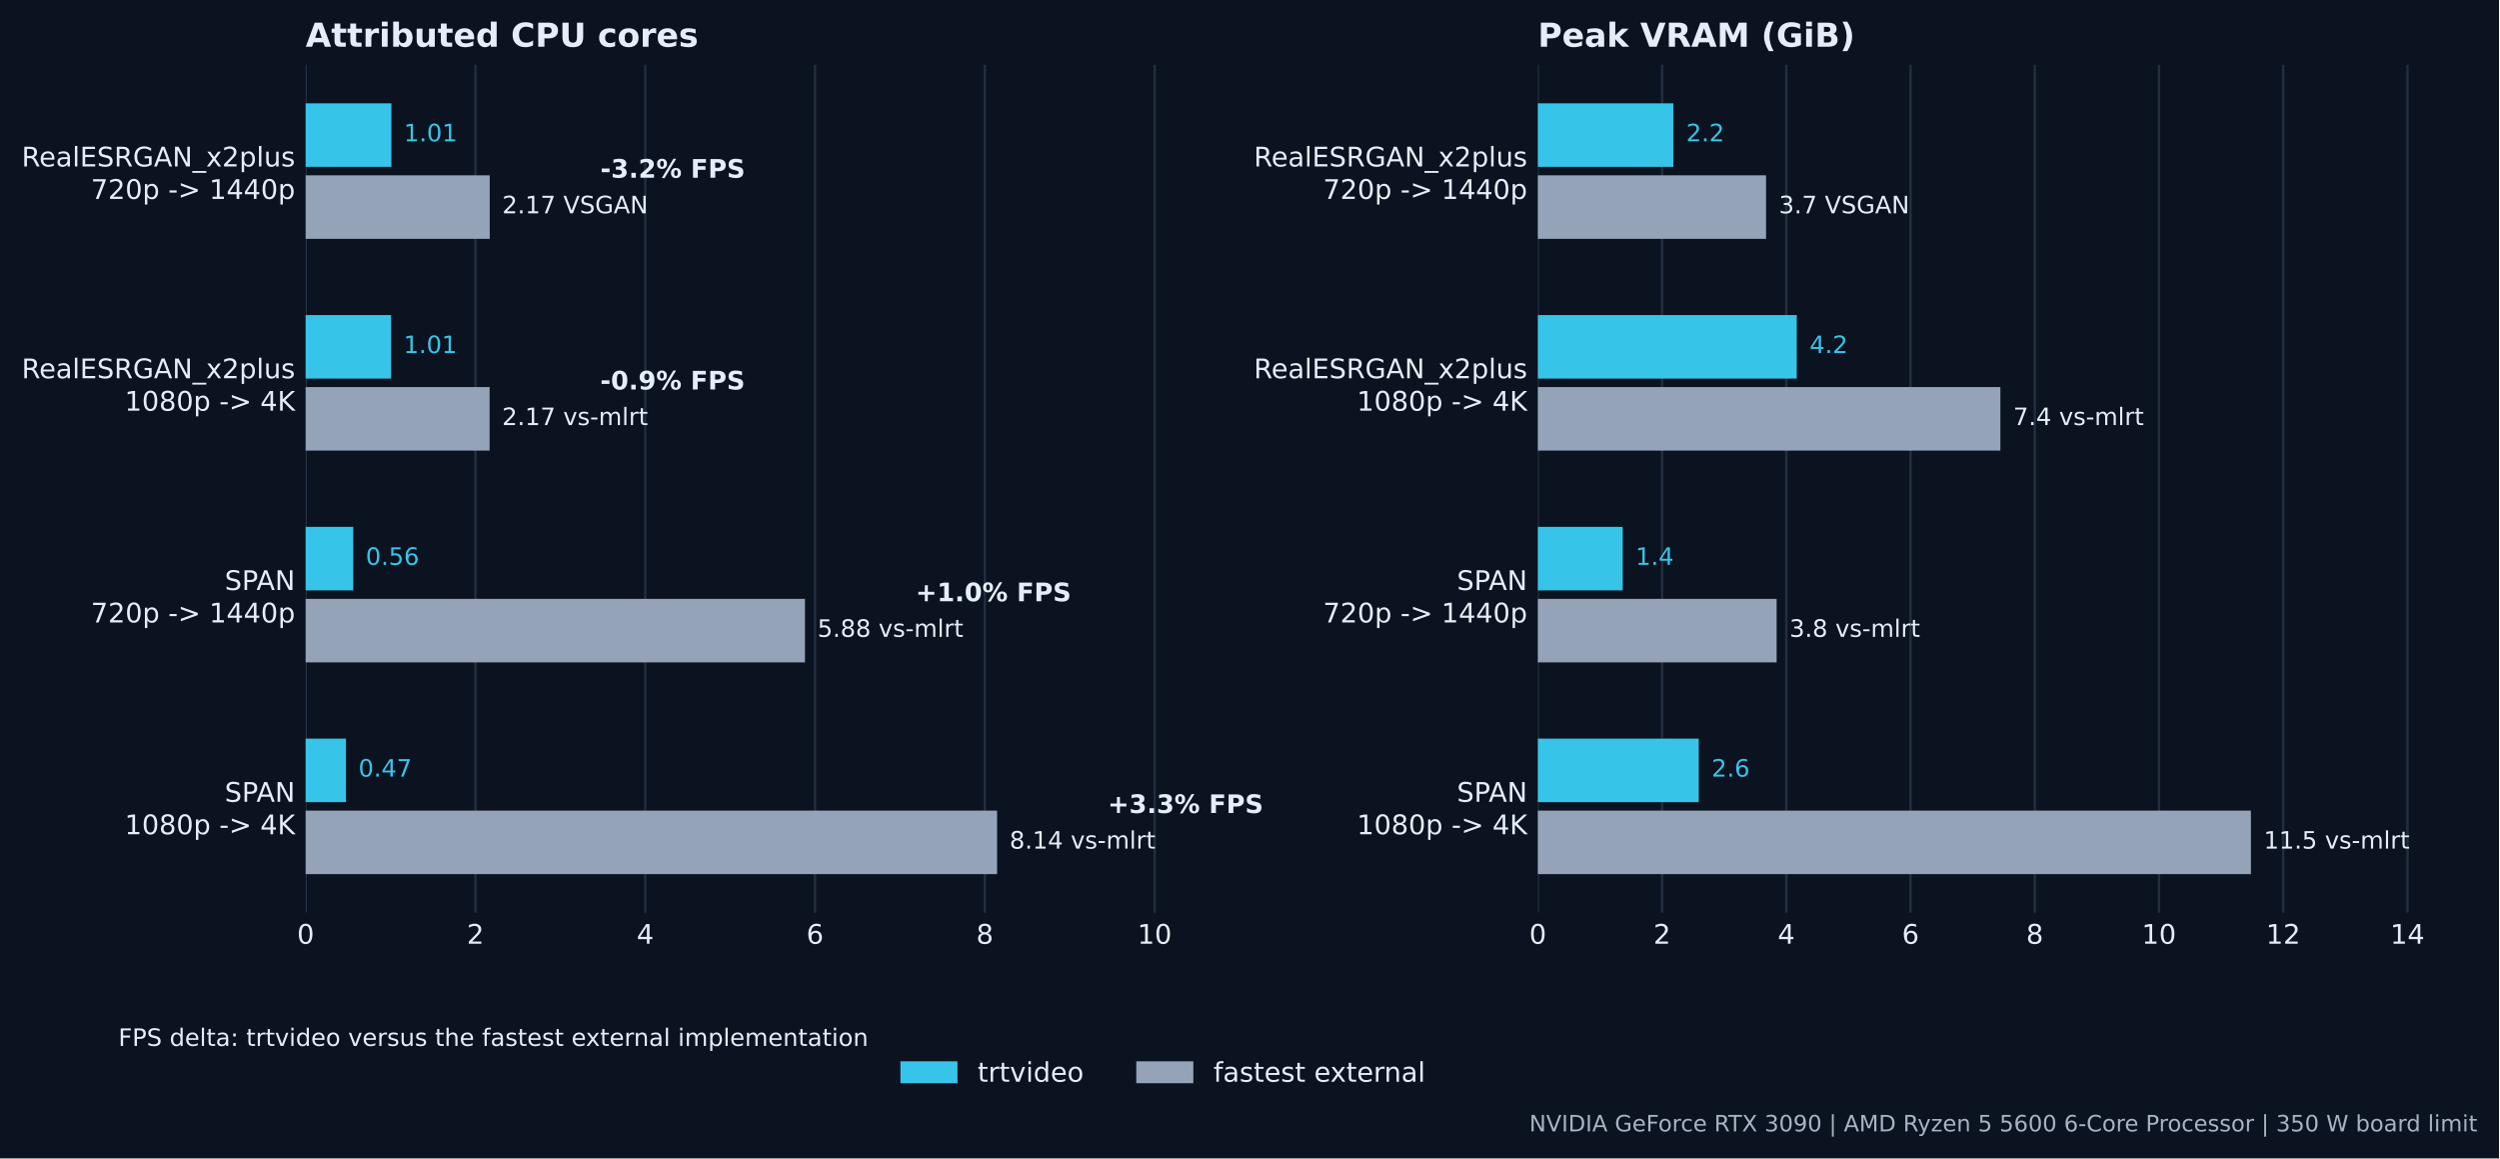
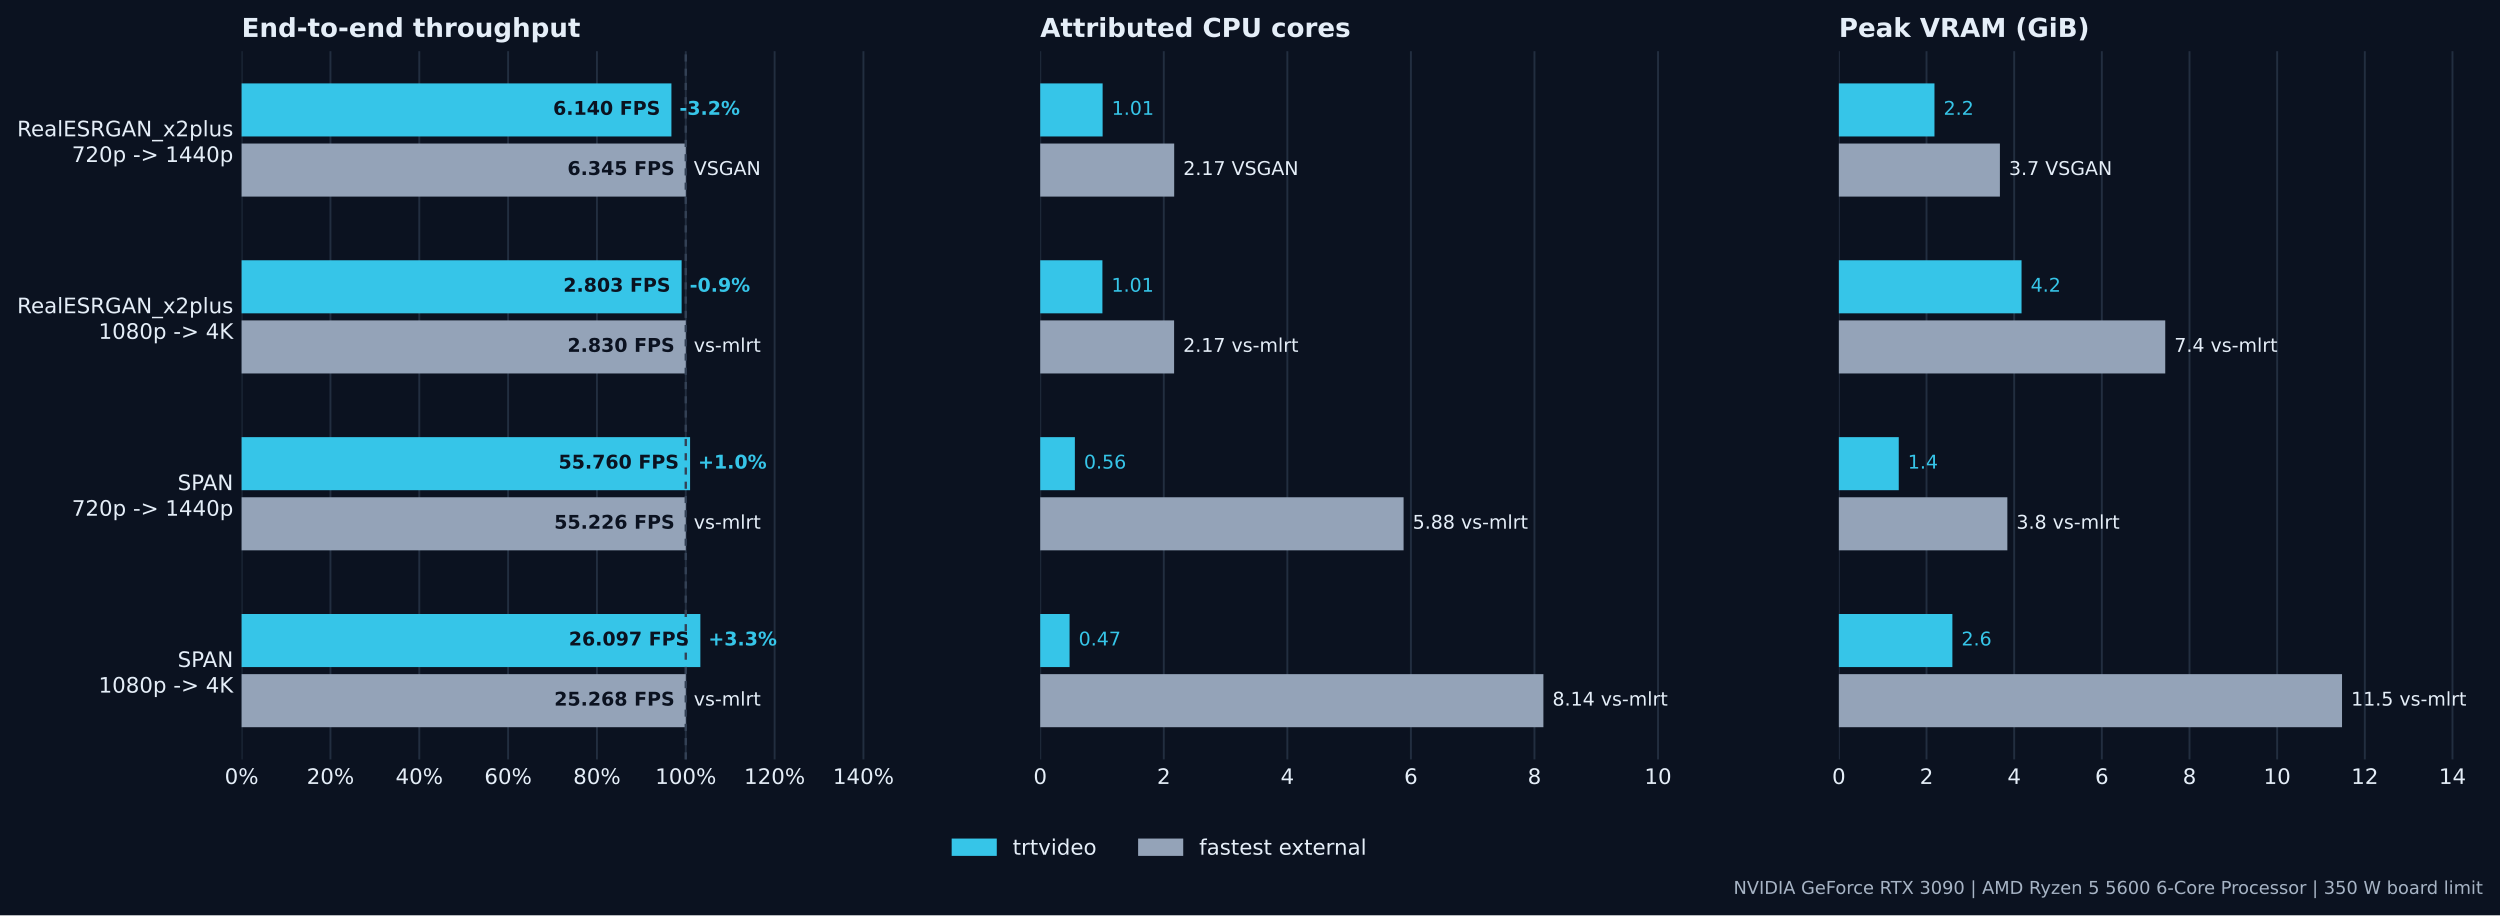
- <svg xmlns="http://www.w3.org/2000/svg" width="832.148pt" height="385.59pt" viewBox="0 0 832.148 385.59" version="1.1">
+ <svg xmlns="http://www.w3.org/2000/svg" width="1053.188pt" height="385.59pt" viewBox="0 0 1053.188 385.59" version="1.1">
  <defs>
    <style type="text/css">*{stroke-linejoin: round; stroke-linecap: butt}</style>
  </defs>
  <g id="figure_1">
    <g id="patch_1">
-       <path d="M 0 385.59 L 832.148 385.59 L 832.148 0 L 0 0 z " style="fill: #0b1220" />
+       <path d="M -0 385.59 L 1053.188 385.59 L 1053.188 0 L -0 0 z " style="fill: #0b1220" />
    </g>
    <g id="axes_1">
      <g id="patch_2">
-         <path d="M 101.78 303.798 L 405.712 303.798 L 405.712 21.558 L 101.78 21.558 z " style="fill: #0b1220" />
+         <path d="M 101.78 319.926 L 373.104 319.926 L 373.104 21.558 L 101.78 21.558 z " style="fill: #0b1220" />
      </g>
      <g id="matplotlib.axis_1">
        <g id="xtick_1">
          <g id="line2d_1">
-             <path d="M 101.78 303.798 L 101.78 21.558 " clip-path="url(#p8d2980039e)" style="fill: none; stroke: #334155; stroke-opacity: 0.6; stroke-width: 0.8; stroke-linecap: square" />
+             <path d="M 101.78 319.926 L 101.78 21.558 " clip-path="url(#p03f4d506e8)" style="fill: none; stroke: #334155; stroke-opacity: 0.6; stroke-width: 0.8; stroke-linecap: square" />
          </g>
          <g id="line2d_2" />
          <g id="text_1">
-             <text style="font-size: 9px; font-family: 'DejaVu Sans'; text-anchor: middle; fill: #e5eef8" x="101.78" y="314.136" transform="rotate(-0 101.78 314.1362)">0</text>
+             <text style="font-size: 9px; font-family: 'DejaVu Sans'; text-anchor: middle; fill: #e5eef8" x="101.78" y="330.264" transform="rotate(-0 101.78 330.2642)">0%</text>
          </g>
        </g>
        <g id="xtick_2">
          <g id="line2d_3">
-             <path d="M 158.321 303.798 L 158.321 21.558 " clip-path="url(#p8d2980039e)" style="fill: none; stroke: #334155; stroke-opacity: 0.6; stroke-width: 0.8; stroke-linecap: square" />
+             <path d="M 139.204 319.926 L 139.204 21.558 " clip-path="url(#p03f4d506e8)" style="fill: none; stroke: #334155; stroke-opacity: 0.6; stroke-width: 0.8; stroke-linecap: square" />
          </g>
          <g id="line2d_4" />
          <g id="text_2">
-             <text style="font-size: 9px; font-family: 'DejaVu Sans'; text-anchor: middle; fill: #e5eef8" x="158.321" y="314.136" transform="rotate(-0 158.3211 314.1362)">2</text>
+             <text style="font-size: 9px; font-family: 'DejaVu Sans'; text-anchor: middle; fill: #e5eef8" x="139.204" y="330.264" transform="rotate(-0 139.204 330.2642)">20%</text>
          </g>
        </g>
        <g id="xtick_3">
          <g id="line2d_5">
-             <path d="M 214.862 303.798 L 214.862 21.558 " clip-path="url(#p8d2980039e)" style="fill: none; stroke: #334155; stroke-opacity: 0.6; stroke-width: 0.8; stroke-linecap: square" />
+             <path d="M 176.628 319.926 L 176.628 21.558 " clip-path="url(#p03f4d506e8)" style="fill: none; stroke: #334155; stroke-opacity: 0.6; stroke-width: 0.8; stroke-linecap: square" />
          </g>
          <g id="line2d_6" />
          <g id="text_3">
-             <text style="font-size: 9px; font-family: 'DejaVu Sans'; text-anchor: middle; fill: #e5eef8" x="214.862" y="314.136" transform="rotate(-0 214.8622 314.1362)">4</text>
+             <text style="font-size: 9px; font-family: 'DejaVu Sans'; text-anchor: middle; fill: #e5eef8" x="176.628" y="330.264" transform="rotate(-0 176.628 330.2642)">40%</text>
          </g>
        </g>
        <g id="xtick_4">
          <g id="line2d_7">
-             <path d="M 271.403 303.798 L 271.403 21.558 " clip-path="url(#p8d2980039e)" style="fill: none; stroke: #334155; stroke-opacity: 0.6; stroke-width: 0.8; stroke-linecap: square" />
+             <path d="M 214.052 319.926 L 214.052 21.558 " clip-path="url(#p03f4d506e8)" style="fill: none; stroke: #334155; stroke-opacity: 0.6; stroke-width: 0.8; stroke-linecap: square" />
          </g>
          <g id="line2d_8" />
          <g id="text_4">
-             <text style="font-size: 9px; font-family: 'DejaVu Sans'; text-anchor: middle; fill: #e5eef8" x="271.403" y="314.136" transform="rotate(-0 271.4033 314.1362)">6</text>
+             <text style="font-size: 9px; font-family: 'DejaVu Sans'; text-anchor: middle; fill: #e5eef8" x="214.052" y="330.264" transform="rotate(-0 214.0521 330.2642)">60%</text>
          </g>
        </g>
        <g id="xtick_5">
          <g id="line2d_9">
-             <path d="M 327.944 303.798 L 327.944 21.558 " clip-path="url(#p8d2980039e)" style="fill: none; stroke: #334155; stroke-opacity: 0.6; stroke-width: 0.8; stroke-linecap: square" />
+             <path d="M 251.476 319.926 L 251.476 21.558 " clip-path="url(#p03f4d506e8)" style="fill: none; stroke: #334155; stroke-opacity: 0.6; stroke-width: 0.8; stroke-linecap: square" />
          </g>
          <g id="line2d_10" />
          <g id="text_5">
-             <text style="font-size: 9px; font-family: 'DejaVu Sans'; text-anchor: middle; fill: #e5eef8" x="327.944" y="314.136" transform="rotate(-0 327.9444 314.1362)">8</text>
+             <text style="font-size: 9px; font-family: 'DejaVu Sans'; text-anchor: middle; fill: #e5eef8" x="251.476" y="330.264" transform="rotate(-0 251.4761 330.2642)">80%</text>
          </g>
        </g>
        <g id="xtick_6">
          <g id="line2d_11">
-             <path d="M 384.486 303.798 L 384.486 21.558 " clip-path="url(#p8d2980039e)" style="fill: none; stroke: #334155; stroke-opacity: 0.6; stroke-width: 0.8; stroke-linecap: square" />
+             <path d="M 288.9 319.926 L 288.9 21.558 " clip-path="url(#p03f4d506e8)" style="fill: none; stroke: #334155; stroke-opacity: 0.6; stroke-width: 0.8; stroke-linecap: square" />
          </g>
          <g id="line2d_12" />
          <g id="text_6">
-             <text style="font-size: 9px; font-family: 'DejaVu Sans'; text-anchor: middle; fill: #e5eef8" x="384.486" y="314.136" transform="rotate(-0 384.4856 314.1362)">10</text>
+             <text style="font-size: 9px; font-family: 'DejaVu Sans'; text-anchor: middle; fill: #e5eef8" x="288.9" y="330.264" transform="rotate(-0 288.9001 330.2642)">100%</text>
+           </g>
+         </g>
+         <g id="xtick_7">
+           <g id="line2d_13">
+             <path d="M 326.324 319.926 L 326.324 21.558 " clip-path="url(#p03f4d506e8)" style="fill: none; stroke: #334155; stroke-opacity: 0.6; stroke-width: 0.8; stroke-linecap: square" />
+           </g>
+           <g id="line2d_14" />
+           <g id="text_7">
+             <text style="font-size: 9px; font-family: 'DejaVu Sans'; text-anchor: middle; fill: #e5eef8" x="326.324" y="330.264" transform="rotate(-0 326.3241 330.2642)">120%</text>
+           </g>
+         </g>
+         <g id="xtick_8">
+           <g id="line2d_15">
+             <path d="M 363.748 319.926 L 363.748 21.558 " clip-path="url(#p03f4d506e8)" style="fill: none; stroke: #334155; stroke-opacity: 0.6; stroke-width: 0.8; stroke-linecap: square" />
+           </g>
+           <g id="line2d_16" />
+           <g id="text_8">
+             <text style="font-size: 9px; font-family: 'DejaVu Sans'; text-anchor: middle; fill: #e5eef8" x="363.748" y="330.264" transform="rotate(-0 363.7481 330.2642)">140%</text>
          </g>
        </g>
      </g>
      <g id="matplotlib.axis_2">
        <g id="ytick_1">
-           <g id="line2d_13" />
-           <g id="text_7">
-             <text style="font-size: 9px; font-family: 'DejaVu Sans'; fill: #e5eef8" transform="translate(7.2 55.41287)">RealESRGAN_x2plus</text>
-             <text style="font-size: 9px; font-family: 'DejaVu Sans'; fill: #e5eef8" transform="translate(30.25969 66.21463)">720p -&gt; 1440p</text>
+           <g id="line2d_17" />
+           <g id="text_9">
+             <text style="font-size: 9px; font-family: 'DejaVu Sans'; fill: #e5eef8" transform="translate(7.2 57.43491)">RealESRGAN_x2plus</text>
+             <text style="font-size: 9px; font-family: 'DejaVu Sans'; fill: #e5eef8" transform="translate(30.25969 68.23667)">720p -&gt; 1440p</text>
          </g>
        </g>
        <g id="ytick_2">
-           <g id="line2d_14" />
-           <g id="text_8">
-             <text style="font-size: 9px; font-family: 'DejaVu Sans'; fill: #e5eef8" transform="translate(7.2 125.9024)">RealESRGAN_x2plus</text>
-             <text style="font-size: 9px; font-family: 'DejaVu Sans'; fill: #e5eef8" transform="translate(41.52375 136.7041)">1080p -&gt; 4K</text>
+           <g id="line2d_18" />
+           <g id="text_10">
+             <text style="font-size: 9px; font-family: 'DejaVu Sans'; fill: #e5eef8" transform="translate(7.2 131.9524)">RealESRGAN_x2plus</text>
+             <text style="font-size: 9px; font-family: 'DejaVu Sans'; fill: #e5eef8" transform="translate(41.52375 142.7542)">1080p -&gt; 4K</text>
          </g>
        </g>
        <g id="ytick_3">
-           <g id="line2d_15" />
-           <g id="text_9">
-             <text style="font-size: 9px; font-family: 'DejaVu Sans'; fill: #e5eef8" transform="translate(74.82516 196.3915)">SPAN</text>
-             <text style="font-size: 9px; font-family: 'DejaVu Sans'; fill: #e5eef8" transform="translate(30.25969 207.1933)">720p -&gt; 1440p</text>
+           <g id="line2d_19" />
+           <g id="text_11">
+             <text style="font-size: 9px; font-family: 'DejaVu Sans'; fill: #e5eef8" transform="translate(74.82516 206.4695)">SPAN</text>
+             <text style="font-size: 9px; font-family: 'DejaVu Sans'; fill: #e5eef8" transform="translate(30.25969 217.2713)">720p -&gt; 1440p</text>
          </g>
        </g>
        <g id="ytick_4">
-           <g id="line2d_16" />
-           <g id="text_10">
-             <text style="font-size: 9px; font-family: 'DejaVu Sans'; fill: #e5eef8" transform="translate(74.82516 266.8811)">SPAN</text>
-             <text style="font-size: 9px; font-family: 'DejaVu Sans'; fill: #e5eef8" transform="translate(41.52375 277.6828)">1080p -&gt; 4K</text>
+           <g id="line2d_20" />
+           <g id="text_12">
+             <text style="font-size: 9px; font-family: 'DejaVu Sans'; fill: #e5eef8" transform="translate(74.82516 280.987)">SPAN</text>
+             <text style="font-size: 9px; font-family: 'DejaVu Sans'; fill: #e5eef8" transform="translate(41.52375 291.7888)">1080p -&gt; 4K</text>
          </g>
        </g>
      </g>
      <g id="patch_3">
-         <path d="M 101.78 55.534 L 130.337 55.534 L 130.337 34.387 L 101.78 34.387 z " clip-path="url(#p8d2980039e)" style="fill: #36c5e8" />
+         <path d="M 101.78 57.476 L 282.854 57.476 L 282.854 35.12 L 101.78 35.12 z " clip-path="url(#p03f4d506e8)" style="fill: #36c5e8" />
      </g>
      <g id="patch_4">
-         <path d="M 101.78 126.024 L 130.235 126.024 L 130.235 104.877 L 101.78 104.877 z " clip-path="url(#p8d2980039e)" style="fill: #36c5e8" />
+         <path d="M 101.78 131.993 L 287.155 131.993 L 287.155 109.638 L 101.78 109.638 z " clip-path="url(#p03f4d506e8)" style="fill: #36c5e8" />
      </g>
      <g id="patch_5">
-         <path d="M 101.78 196.513 L 117.635 196.513 L 117.635 175.366 L 101.78 175.366 z " clip-path="url(#p8d2980039e)" style="fill: #36c5e8" />
+         <path d="M 101.78 206.511 L 290.711 206.511 L 290.711 184.155 L 101.78 184.155 z " clip-path="url(#p03f4d506e8)" style="fill: #36c5e8" />
      </g>
      <g id="patch_6">
-         <path d="M 101.78 267.003 L 115.208 267.003 L 115.208 245.856 L 101.78 245.856 z " clip-path="url(#p8d2980039e)" style="fill: #36c5e8" />
+         <path d="M 101.78 281.028 L 295.043 281.028 L 295.043 258.673 L 101.78 258.673 z " clip-path="url(#p03f4d506e8)" style="fill: #36c5e8" />
      </g>
      <g id="patch_7">
-         <path d="M 101.78 79.501 L 163.08 79.501 L 163.08 58.354 L 101.78 58.354 z " clip-path="url(#p8d2980039e)" style="fill: #94a3b8" />
+         <path d="M 101.78 82.812 L 288.9 82.812 L 288.9 60.456 L 101.78 60.456 z " clip-path="url(#p03f4d506e8)" style="fill: #94a3b8" />
      </g>
      <g id="patch_8">
-         <path d="M 101.78 149.99 L 163.038 149.99 L 163.038 128.843 L 101.78 128.843 z " clip-path="url(#p8d2980039e)" style="fill: #94a3b8" />
+         <path d="M 101.78 157.329 L 288.9 157.329 L 288.9 134.974 L 101.78 134.974 z " clip-path="url(#p03f4d506e8)" style="fill: #94a3b8" />
      </g>
      <g id="patch_9">
-         <path d="M 101.78 220.48 L 268.056 220.48 L 268.056 199.333 L 101.78 199.333 z " clip-path="url(#p8d2980039e)" style="fill: #94a3b8" />
+         <path d="M 101.78 231.847 L 288.9 231.847 L 288.9 209.491 L 101.78 209.491 z " clip-path="url(#p03f4d506e8)" style="fill: #94a3b8" />
      </g>
      <g id="patch_10">
-         <path d="M 101.78 290.969 L 332.031 290.969 L 332.031 269.822 L 101.78 269.822 z " clip-path="url(#p8d2980039e)" style="fill: #94a3b8" />
-       </g>
-       <g id="text_11">
-         <text style="font-size: 8px; font-family: 'DejaVu Sans'; text-anchor: start; fill: #36c5e8" x="134.482" y="47.039" transform="rotate(-0 134.4816 47.03892)">1.01</text>
-       </g>
-       <g id="text_12">
-         <text style="font-size: 8px; font-family: 'DejaVu Sans'; text-anchor: start; fill: #e5eef8" x="167.225" y="71.005" transform="rotate(-0 167.2245 71.00536)">2.17 VSGAN</text>
+         <path d="M 101.78 306.364 L 288.9 306.364 L 288.9 284.009 L 101.78 284.009 z " clip-path="url(#p03f4d506e8)" style="fill: #94a3b8" />
+       </g>
+       <g id="line2d_21">
+         <path d="M 288.9 319.926 L 288.9 21.558 " clip-path="url(#p03f4d506e8)" style="fill: none; stroke-dasharray: 3,3; stroke-dashoffset: 0; stroke: #334155" />
      </g>
      <g id="text_13">
-         <text style="font-weight: 700; font-size: 8.5px; font-family: 'DejaVu Sans'; text-anchor: start; fill: #e5eef8" x="199.92" y="59.152" transform="rotate(-0 199.9202 59.15202)">-3.2% FPS</text>
+         <text style="font-weight: 700; font-size: 8px; font-family: 'DejaVu Sans'; text-anchor: end; fill: #0b1220" x="278.176" y="48.376" transform="rotate(-0 278.1765 48.37621)">6.140 FPS</text>
      </g>
      <g id="text_14">
-         <text style="font-size: 8px; font-family: 'DejaVu Sans'; text-anchor: start; fill: #36c5e8" x="134.38" y="117.528" transform="rotate(-0 134.3799 117.5284)">1.01</text>
+         <text style="font-weight: 700; font-size: 8px; font-family: 'DejaVu Sans'; text-anchor: start; fill: #36c5e8" x="286.223" y="48.376" transform="rotate(-0 286.2226 48.37621)">-3.2%</text>
      </g>
      <g id="text_15">
-         <text style="font-size: 8px; font-family: 'DejaVu Sans'; text-anchor: start; fill: #e5eef8" x="167.182" y="141.495" transform="rotate(-0 167.1824 141.4952)">2.17 vs-mlrt</text>
+         <text style="font-weight: 700; font-size: 8px; font-family: 'DejaVu Sans'; text-anchor: end; fill: #0b1220" x="284.222" y="73.712" transform="rotate(-0 284.2221 73.71215)">6.345 FPS</text>
      </g>
      <g id="text_16">
-         <text style="font-weight: 700; font-size: 8.5px; font-family: 'DejaVu Sans'; text-anchor: start; fill: #e5eef8" x="199.878" y="129.642" transform="rotate(-0 199.8781 129.6415)">-0.9% FPS</text>
+         <text style="font-size: 8px; font-family: 'DejaVu Sans'; text-anchor: start; fill: #e5eef8" x="292.268" y="73.712" transform="rotate(-0 292.2683 73.71215)">VSGAN</text>
      </g>
      <g id="text_17">
-         <text style="font-size: 8px; font-family: 'DejaVu Sans'; text-anchor: start; fill: #36c5e8" x="121.779" y="188.018" transform="rotate(-0 121.7794 188.0179)">0.56</text>
+         <text style="font-weight: 700; font-size: 8px; font-family: 'DejaVu Sans'; text-anchor: end; fill: #0b1220" x="282.477" y="122.894" transform="rotate(-0 282.4769 122.8937)">2.803 FPS</text>
      </g>
      <g id="text_18">
-         <text style="font-size: 8px; font-family: 'DejaVu Sans'; text-anchor: start; fill: #e5eef8" x="272.201" y="211.985" transform="rotate(-0 272.2009 211.9847)">5.88 vs-mlrt</text>
+         <text style="font-weight: 700; font-size: 8px; font-family: 'DejaVu Sans'; text-anchor: start; fill: #36c5e8" x="290.523" y="122.894" transform="rotate(-0 290.5231 122.8937)">-0.9%</text>
      </g>
      <g id="text_19">
-         <text style="font-weight: 700; font-size: 8.5px; font-family: 'DejaVu Sans'; text-anchor: start; fill: #e5eef8" x="304.897" y="200.131" transform="rotate(-0 304.8966 200.131)">+1.0% FPS</text>
+         <text style="font-weight: 700; font-size: 8px; font-family: 'DejaVu Sans'; text-anchor: end; fill: #0b1220" x="284.222" y="148.23" transform="rotate(-0 284.2221 148.2296)">2.830 FPS</text>
      </g>
      <g id="text_20">
-         <text style="font-size: 8px; font-family: 'DejaVu Sans'; text-anchor: start; fill: #36c5e8" x="119.353" y="258.507" transform="rotate(-0 119.3525 258.5075)">0.47</text>
+         <text style="font-size: 8px; font-family: 'DejaVu Sans'; text-anchor: start; fill: #e5eef8" x="292.268" y="148.23" transform="rotate(-0 292.2683 148.23)">vs-mlrt</text>
      </g>
      <g id="text_21">
-         <text style="font-size: 8px; font-family: 'DejaVu Sans'; text-anchor: start; fill: #e5eef8" x="336.176" y="282.474" transform="rotate(-0 336.176 282.4742)">8.14 vs-mlrt</text>
+         <text style="font-weight: 700; font-size: 8px; font-family: 'DejaVu Sans'; text-anchor: end; fill: #0b1220" x="286.033" y="197.411" transform="rotate(-0 286.0326 197.4112)">55.760 FPS</text>
      </g>
      <g id="text_22">
-         <text style="font-weight: 700; font-size: 8.5px; font-family: 'DejaVu Sans'; text-anchor: start; fill: #e5eef8" x="368.872" y="270.621" transform="rotate(-0 368.8717 270.6206)">+3.3% FPS</text>
+         <text style="font-weight: 700; font-size: 8px; font-family: 'DejaVu Sans'; text-anchor: start; fill: #36c5e8" x="294.079" y="197.411" transform="rotate(-0 294.0787 197.4112)">+1.0%</text>
      </g>
      <g id="text_23">
-         <text style="font-weight: 700; font-size: 11px; font-family: 'DejaVu Sans'; text-anchor: start; fill: #e5eef8" x="101.78" y="15.558" transform="rotate(-0 101.78 15.55828)">Attributed CPU cores</text>
+         <text style="font-weight: 700; font-size: 8px; font-family: 'DejaVu Sans'; text-anchor: end; fill: #0b1220" x="284.222" y="222.747" transform="rotate(-0 284.2221 222.7471)">55.226 FPS</text>
+       </g>
+       <g id="text_24">
+         <text style="font-size: 8px; font-family: 'DejaVu Sans'; text-anchor: start; fill: #e5eef8" x="292.268" y="222.747" transform="rotate(-0 292.2683 222.7474)">vs-mlrt</text>
+       </g>
+       <g id="text_25">
+         <text style="font-weight: 700; font-size: 8px; font-family: 'DejaVu Sans'; text-anchor: end; fill: #0b1220" x="290.365" y="271.929" transform="rotate(-0 290.3651 271.9287)">26.097 FPS</text>
+       </g>
+       <g id="text_26">
+         <text style="font-weight: 700; font-size: 8px; font-family: 'DejaVu Sans'; text-anchor: start; fill: #36c5e8" x="298.411" y="271.929" transform="rotate(-0 298.4113 271.9287)">+3.3%</text>
+       </g>
+       <g id="text_27">
+         <text style="font-weight: 700; font-size: 8px; font-family: 'DejaVu Sans'; text-anchor: end; fill: #0b1220" x="284.222" y="297.265" transform="rotate(-0 284.2221 297.2646)">25.268 FPS</text>
+       </g>
+       <g id="text_28">
+         <text style="font-size: 8px; font-family: 'DejaVu Sans'; text-anchor: start; fill: #e5eef8" x="292.268" y="297.265" transform="rotate(-0 292.2683 297.2649)">vs-mlrt</text>
+       </g>
+       <g id="text_29">
+         <text style="font-weight: 700; font-size: 11px; font-family: 'DejaVu Sans'; text-anchor: start; fill: #e5eef8" x="101.78" y="15.558" transform="rotate(-0 101.78 15.55828)">End-to-end throughput</text>
      </g>
    </g>
    <g id="axes_2">
      <g id="patch_11">
-         <path d="M 512.088 303.798 L 816.02 303.798 L 816.02 21.558 L 512.088 21.558 z " style="fill: #0b1220" />
+         <path d="M 438.222 319.926 L 709.546 319.926 L 709.546 21.558 L 438.222 21.558 z " style="fill: #0b1220" />
      </g>
      <g id="matplotlib.axis_3">
-         <g id="xtick_7">
-           <g id="line2d_17">
-             <path d="M 512.088 303.798 L 512.088 21.558 " clip-path="url(#p1b1040d1ef)" style="fill: none; stroke: #334155; stroke-opacity: 0.6; stroke-width: 0.8; stroke-linecap: square" />
-           </g>
-           <g id="line2d_18" />
-           <g id="text_24">
-             <text style="font-size: 9px; font-family: 'DejaVu Sans'; text-anchor: middle; fill: #e5eef8" x="512.088" y="314.136" transform="rotate(-0 512.0881 314.1362)">0</text>
-           </g>
-         </g>
-         <g id="xtick_8">
-           <g id="line2d_19">
-             <path d="M 553.456 303.798 L 553.456 21.558 " clip-path="url(#p1b1040d1ef)" style="fill: none; stroke: #334155; stroke-opacity: 0.6; stroke-width: 0.8; stroke-linecap: square" />
-           </g>
-           <g id="line2d_20" />
-           <g id="text_25">
-             <text style="font-size: 9px; font-family: 'DejaVu Sans'; text-anchor: middle; fill: #e5eef8" x="553.456" y="314.136" transform="rotate(-0 553.4559 314.1362)">2</text>
-           </g>
-         </g>
        <g id="xtick_9">
-           <g id="line2d_21">
-             <path d="M 594.824 303.798 L 594.824 21.558 " clip-path="url(#p1b1040d1ef)" style="fill: none; stroke: #334155; stroke-opacity: 0.6; stroke-width: 0.8; stroke-linecap: square" />
-           </g>
-           <g id="line2d_22" />
-           <g id="text_26">
-             <text style="font-size: 9px; font-family: 'DejaVu Sans'; text-anchor: middle; fill: #e5eef8" x="594.824" y="314.136" transform="rotate(-0 594.8236 314.1362)">4</text>
+           <g id="line2d_22">
+             <path d="M 438.222 319.926 L 438.222 21.558 " clip-path="url(#pa7a51d310b)" style="fill: none; stroke: #334155; stroke-opacity: 0.6; stroke-width: 0.8; stroke-linecap: square" />
+           </g>
+           <g id="line2d_23" />
+           <g id="text_30">
+             <text style="font-size: 9px; font-family: 'DejaVu Sans'; text-anchor: middle; fill: #e5eef8" x="438.222" y="330.264" transform="rotate(-0 438.2219 330.2642)">0</text>
          </g>
        </g>
        <g id="xtick_10">
-           <g id="line2d_23">
-             <path d="M 636.191 303.798 L 636.191 21.558 " clip-path="url(#p1b1040d1ef)" style="fill: none; stroke: #334155; stroke-opacity: 0.6; stroke-width: 0.8; stroke-linecap: square" />
-           </g>
-           <g id="line2d_24" />
-           <g id="text_27">
-             <text style="font-size: 9px; font-family: 'DejaVu Sans'; text-anchor: middle; fill: #e5eef8" x="636.191" y="314.136" transform="rotate(-0 636.1914 314.1362)">6</text>
+           <g id="line2d_24">
+             <path d="M 490.274 319.926 L 490.274 21.558 " clip-path="url(#pa7a51d310b)" style="fill: none; stroke: #334155; stroke-opacity: 0.6; stroke-width: 0.8; stroke-linecap: square" />
+           </g>
+           <g id="line2d_25" />
+           <g id="text_31">
+             <text style="font-size: 9px; font-family: 'DejaVu Sans'; text-anchor: middle; fill: #e5eef8" x="490.274" y="330.264" transform="rotate(-0 490.2743 330.2642)">2</text>
          </g>
        </g>
        <g id="xtick_11">
-           <g id="line2d_25">
-             <path d="M 677.559 303.798 L 677.559 21.558 " clip-path="url(#p1b1040d1ef)" style="fill: none; stroke: #334155; stroke-opacity: 0.6; stroke-width: 0.8; stroke-linecap: square" />
-           </g>
-           <g id="line2d_26" />
-           <g id="text_28">
-             <text style="font-size: 9px; font-family: 'DejaVu Sans'; text-anchor: middle; fill: #e5eef8" x="677.559" y="314.136" transform="rotate(-0 677.5592 314.1362)">8</text>
+           <g id="line2d_26">
+             <path d="M 542.327 319.926 L 542.327 21.558 " clip-path="url(#pa7a51d310b)" style="fill: none; stroke: #334155; stroke-opacity: 0.6; stroke-width: 0.8; stroke-linecap: square" />
+           </g>
+           <g id="line2d_27" />
+           <g id="text_32">
+             <text style="font-size: 9px; font-family: 'DejaVu Sans'; text-anchor: middle; fill: #e5eef8" x="542.327" y="330.264" transform="rotate(-0 542.3267 330.2642)">4</text>
          </g>
        </g>
        <g id="xtick_12">
-           <g id="line2d_27">
-             <path d="M 718.927 303.798 L 718.927 21.558 " clip-path="url(#p1b1040d1ef)" style="fill: none; stroke: #334155; stroke-opacity: 0.6; stroke-width: 0.8; stroke-linecap: square" />
-           </g>
-           <g id="line2d_28" />
-           <g id="text_29">
-             <text style="font-size: 9px; font-family: 'DejaVu Sans'; text-anchor: middle; fill: #e5eef8" x="718.927" y="314.136" transform="rotate(-0 718.9269 314.1362)">10</text>
+           <g id="line2d_28">
+             <path d="M 594.379 319.926 L 594.379 21.558 " clip-path="url(#pa7a51d310b)" style="fill: none; stroke: #334155; stroke-opacity: 0.6; stroke-width: 0.8; stroke-linecap: square" />
+           </g>
+           <g id="line2d_29" />
+           <g id="text_33">
+             <text style="font-size: 9px; font-family: 'DejaVu Sans'; text-anchor: middle; fill: #e5eef8" x="594.379" y="330.264" transform="rotate(-0 594.379 330.2642)">6</text>
          </g>
        </g>
        <g id="xtick_13">
-           <g id="line2d_29">
-             <path d="M 760.295 303.798 L 760.295 21.558 " clip-path="url(#p1b1040d1ef)" style="fill: none; stroke: #334155; stroke-opacity: 0.6; stroke-width: 0.8; stroke-linecap: square" />
-           </g>
-           <g id="line2d_30" />
-           <g id="text_30">
-             <text style="font-size: 9px; font-family: 'DejaVu Sans'; text-anchor: middle; fill: #e5eef8" x="760.295" y="314.136" transform="rotate(-0 760.2947 314.1362)">12</text>
+           <g id="line2d_30">
+             <path d="M 646.431 319.926 L 646.431 21.558 " clip-path="url(#pa7a51d310b)" style="fill: none; stroke: #334155; stroke-opacity: 0.6; stroke-width: 0.8; stroke-linecap: square" />
+           </g>
+           <g id="line2d_31" />
+           <g id="text_34">
+             <text style="font-size: 9px; font-family: 'DejaVu Sans'; text-anchor: middle; fill: #e5eef8" x="646.431" y="330.264" transform="rotate(-0 646.4314 330.2642)">8</text>
          </g>
        </g>
        <g id="xtick_14">
-           <g id="line2d_31">
-             <path d="M 801.662 303.798 L 801.662 21.558 " clip-path="url(#p1b1040d1ef)" style="fill: none; stroke: #334155; stroke-opacity: 0.6; stroke-width: 0.8; stroke-linecap: square" />
-           </g>
-           <g id="line2d_32" />
-           <g id="text_31">
-             <text style="font-size: 9px; font-family: 'DejaVu Sans'; text-anchor: middle; fill: #e5eef8" x="801.662" y="314.136" transform="rotate(-0 801.6625 314.1362)">14</text>
+           <g id="line2d_32">
+             <path d="M 698.484 319.926 L 698.484 21.558 " clip-path="url(#pa7a51d310b)" style="fill: none; stroke: #334155; stroke-opacity: 0.6; stroke-width: 0.8; stroke-linecap: square" />
+           </g>
+           <g id="line2d_33" />
+           <g id="text_35">
+             <text style="font-size: 9px; font-family: 'DejaVu Sans'; text-anchor: middle; fill: #e5eef8" x="698.484" y="330.264" transform="rotate(-0 698.4837 330.2642)">10</text>
          </g>
        </g>
      </g>
      <g id="matplotlib.axis_4">
        <g id="ytick_5">
-           <g id="line2d_33" />
-           <g id="text_32">
-             <text style="font-size: 9px; font-family: 'DejaVu Sans'; fill: #e5eef8" transform="translate(417.5081 55.41287)">RealESRGAN_x2plus</text>
-             <text style="font-size: 9px; font-family: 'DejaVu Sans'; fill: #e5eef8" transform="translate(440.5678 66.21463)">720p -&gt; 1440p</text>
-           </g>
+           <g id="line2d_34" />
        </g>
        <g id="ytick_6">
-           <g id="line2d_34" />
-           <g id="text_33">
-             <text style="font-size: 9px; font-family: 'DejaVu Sans'; fill: #e5eef8" transform="translate(417.5081 125.9024)">RealESRGAN_x2plus</text>
-             <text style="font-size: 9px; font-family: 'DejaVu Sans'; fill: #e5eef8" transform="translate(451.8318 136.7041)">1080p -&gt; 4K</text>
-           </g>
+           <g id="line2d_35" />
        </g>
        <g id="ytick_7">
-           <g id="line2d_35" />
-           <g id="text_34">
-             <text style="font-size: 9px; font-family: 'DejaVu Sans'; fill: #e5eef8" transform="translate(485.1332 196.3915)">SPAN</text>
-             <text style="font-size: 9px; font-family: 'DejaVu Sans'; fill: #e5eef8" transform="translate(440.5678 207.1933)">720p -&gt; 1440p</text>
-           </g>
+           <g id="line2d_36" />
        </g>
        <g id="ytick_8">
-           <g id="line2d_36" />
-           <g id="text_35">
-             <text style="font-size: 9px; font-family: 'DejaVu Sans'; fill: #e5eef8" transform="translate(485.1332 266.8811)">SPAN</text>
-             <text style="font-size: 9px; font-family: 'DejaVu Sans'; fill: #e5eef8" transform="translate(451.8318 277.6828)">1080p -&gt; 4K</text>
-           </g>
+           <g id="line2d_37" />
        </g>
      </g>
      <g id="patch_12">
-         <path d="M 512.088 55.534 L 557.21 55.534 L 557.21 34.387 L 512.088 34.387 z " clip-path="url(#p1b1040d1ef)" style="fill: #36c5e8" />
+         <path d="M 438.222 57.476 L 464.512 57.476 L 464.512 35.12 L 438.222 35.12 z " clip-path="url(#pa7a51d310b)" style="fill: #36c5e8" />
      </g>
      <g id="patch_13">
-         <path d="M 512.088 126.024 L 598.304 126.024 L 598.304 104.877 L 512.088 104.877 z " clip-path="url(#p1b1040d1ef)" style="fill: #36c5e8" />
+         <path d="M 438.222 131.993 L 464.418 131.993 L 464.418 109.638 L 438.222 109.638 z " clip-path="url(#pa7a51d310b)" style="fill: #36c5e8" />
      </g>
      <g id="patch_14">
-         <path d="M 512.088 196.513 L 540.358 196.513 L 540.358 175.366 L 512.088 175.366 z " clip-path="url(#p1b1040d1ef)" style="fill: #36c5e8" />
+         <path d="M 438.222 206.511 L 452.818 206.511 L 452.818 184.155 L 438.222 184.155 z " clip-path="url(#pa7a51d310b)" style="fill: #36c5e8" />
      </g>
      <g id="patch_15">
-         <path d="M 512.088 267.003 L 565.662 267.003 L 565.662 245.856 L 512.088 245.856 z " clip-path="url(#p1b1040d1ef)" style="fill: #36c5e8" />
+         <path d="M 438.222 281.028 L 450.584 281.028 L 450.584 258.673 L 438.222 258.673 z " clip-path="url(#pa7a51d310b)" style="fill: #36c5e8" />
      </g>
      <g id="patch_16">
-         <path d="M 512.088 79.501 L 588.088 79.501 L 588.088 58.354 L 512.088 58.354 z " clip-path="url(#p1b1040d1ef)" style="fill: #94a3b8" />
+         <path d="M 438.222 82.812 L 494.655 82.812 L 494.655 60.456 L 438.222 60.456 z " clip-path="url(#pa7a51d310b)" style="fill: #94a3b8" />
      </g>
      <g id="patch_17">
-         <path d="M 512.088 149.99 L 666.113 149.99 L 666.113 128.843 L 512.088 128.843 z " clip-path="url(#p1b1040d1ef)" style="fill: #94a3b8" />
+         <path d="M 438.222 157.329 L 494.617 157.329 L 494.617 134.974 L 438.222 134.974 z " clip-path="url(#pa7a51d310b)" style="fill: #94a3b8" />
      </g>
      <g id="patch_18">
-         <path d="M 512.088 220.48 L 591.603 220.48 L 591.603 199.333 L 512.088 199.333 z " clip-path="url(#p1b1040d1ef)" style="fill: #94a3b8" />
+         <path d="M 438.222 231.847 L 591.298 231.847 L 591.298 209.491 L 438.222 209.491 z " clip-path="url(#pa7a51d310b)" style="fill: #94a3b8" />
      </g>
      <g id="patch_19">
-         <path d="M 512.088 290.969 L 749.535 290.969 L 749.535 269.822 L 512.088 269.822 z " clip-path="url(#p1b1040d1ef)" style="fill: #94a3b8" />
+         <path d="M 438.222 306.364 L 650.194 306.364 L 650.194 284.009 L 438.222 284.009 z " clip-path="url(#pa7a51d310b)" style="fill: #94a3b8" />
      </g>
      <g id="text_36">
-         <text style="font-size: 8px; font-family: 'DejaVu Sans'; text-anchor: start; fill: #36c5e8" x="561.484" y="47.039" transform="rotate(-0 561.4844 47.03892)">2.2</text>
+         <text style="font-size: 8px; font-family: 'DejaVu Sans'; text-anchor: start; fill: #36c5e8" x="468.327" y="48.376" transform="rotate(-0 468.3274 48.37621)">1.01</text>
      </g>
      <g id="text_37">
-         <text style="font-size: 8px; font-family: 'DejaVu Sans'; text-anchor: start; fill: #e5eef8" x="592.363" y="71.005" transform="rotate(-0 592.3625 71.00536)">3.7 VSGAN</text>
+         <text style="font-size: 8px; font-family: 'DejaVu Sans'; text-anchor: start; fill: #e5eef8" x="498.471" y="73.712" transform="rotate(-0 498.4708 73.71215)">2.17 VSGAN</text>
      </g>
      <g id="text_38">
-         <text style="font-size: 8px; font-family: 'DejaVu Sans'; text-anchor: start; fill: #36c5e8" x="602.578" y="117.528" transform="rotate(-0 602.5782 117.5284)">4.2</text>
+         <text style="font-size: 8px; font-family: 'DejaVu Sans'; text-anchor: start; fill: #36c5e8" x="468.234" y="122.894" transform="rotate(-0 468.2338 122.8937)">1.01</text>
      </g>
      <g id="text_39">
-         <text style="font-size: 8px; font-family: 'DejaVu Sans'; text-anchor: start; fill: #e5eef8" x="670.387" y="141.495" transform="rotate(-0 670.3866 141.4952)">7.4 vs-mlrt</text>
+         <text style="font-size: 8px; font-family: 'DejaVu Sans'; text-anchor: start; fill: #e5eef8" x="498.432" y="148.23" transform="rotate(-0 498.4321 148.23)">2.17 vs-mlrt</text>
      </g>
      <g id="text_40">
-         <text style="font-size: 8px; font-family: 'DejaVu Sans'; text-anchor: start; fill: #36c5e8" x="544.632" y="188.018" transform="rotate(-0 544.632 188.0179)">1.4</text>
+         <text style="font-size: 8px; font-family: 'DejaVu Sans'; text-anchor: start; fill: #36c5e8" x="456.634" y="197.411" transform="rotate(-0 456.6336 197.4112)">0.56</text>
      </g>
      <g id="text_41">
-         <text style="font-size: 8px; font-family: 'DejaVu Sans'; text-anchor: start; fill: #e5eef8" x="595.877" y="211.985" transform="rotate(-0 595.8772 211.9847)">3.8 vs-mlrt</text>
+         <text style="font-size: 8px; font-family: 'DejaVu Sans'; text-anchor: start; fill: #e5eef8" x="595.113" y="222.747" transform="rotate(-0 595.1132 222.7474)">5.88 vs-mlrt</text>
      </g>
      <g id="text_42">
-         <text style="font-size: 8px; font-family: 'DejaVu Sans'; text-anchor: start; fill: #36c5e8" x="569.936" y="258.507" transform="rotate(-0 569.9365 258.5075)">2.6</text>
+         <text style="font-size: 8px; font-family: 'DejaVu Sans'; text-anchor: start; fill: #36c5e8" x="454.399" y="271.929" transform="rotate(-0 454.3994 271.9287)">0.47</text>
      </g>
      <g id="text_43">
-         <text style="font-size: 8px; font-family: 'DejaVu Sans'; text-anchor: start; fill: #e5eef8" x="753.809" y="282.474" transform="rotate(-0 753.8089 282.4742)">11.5 vs-mlrt</text>
+         <text style="font-size: 8px; font-family: 'DejaVu Sans'; text-anchor: start; fill: #e5eef8" x="654.009" y="297.265" transform="rotate(-0 654.0094 297.2649)">8.14 vs-mlrt</text>
      </g>
      <g id="text_44">
-         <text style="font-weight: 700; font-size: 11px; font-family: 'DejaVu Sans'; text-anchor: start; fill: #e5eef8" x="512.088" y="15.558" transform="rotate(-0 512.0881 15.55828)">Peak VRAM (GiB)</text>
-       </g>
-     </g>
-     <g id="text_45">
-       <text style="font-size: 8px; font-family: 'DejaVu Sans'; text-anchor: middle; fill: #e5eef8" x="164.276" y="348.15" transform="rotate(-0 164.276 348.1503)">FPS delta: trtvideo versus the fastest external implementation</text>
-     </g>
-     <g id="text_46">
-       <text style="font-size: 7.5px; font-family: 'DejaVu Sans'; text-anchor: end; fill: #a7b4c5" x="824.948" y="376.589" transform="rotate(-0 824.948 376.5885)">NVIDIA GeForce RTX 3090 | AMD Ryzen 5 5600 6-Core Processor | 350 W board limit</text>
+         <text style="font-weight: 700; font-size: 11px; font-family: 'DejaVu Sans'; text-anchor: start; fill: #e5eef8" x="438.222" y="15.558" transform="rotate(-0 438.2219 15.55828)">Attributed CPU cores</text>
+       </g>
+     </g>
+     <g id="axes_3">
+       <g id="patch_20">
+         <path d="M 774.664 319.926 L 1045.988 319.926 L 1045.988 21.558 L 774.664 21.558 z " style="fill: #0b1220" />
+       </g>
+       <g id="matplotlib.axis_5">
+         <g id="xtick_15">
+           <g id="line2d_38">
+             <path d="M 774.664 319.926 L 774.664 21.558 " clip-path="url(#pffd3c5bd33)" style="fill: none; stroke: #334155; stroke-opacity: 0.6; stroke-width: 0.8; stroke-linecap: square" />
+           </g>
+           <g id="line2d_39" />
+           <g id="text_45">
+             <text style="font-size: 9px; font-family: 'DejaVu Sans'; text-anchor: middle; fill: #e5eef8" x="774.664" y="330.264" transform="rotate(-0 774.6639 330.2642)">0</text>
+           </g>
+         </g>
+         <g id="xtick_16">
+           <g id="line2d_40">
+             <path d="M 811.593 319.926 L 811.593 21.558 " clip-path="url(#pffd3c5bd33)" style="fill: none; stroke: #334155; stroke-opacity: 0.6; stroke-width: 0.8; stroke-linecap: square" />
+           </g>
+           <g id="line2d_41" />
+           <g id="text_46">
+             <text style="font-size: 9px; font-family: 'DejaVu Sans'; text-anchor: middle; fill: #e5eef8" x="811.593" y="330.264" transform="rotate(-0 811.5934 330.2642)">2</text>
+           </g>
+         </g>
+         <g id="xtick_17">
+           <g id="line2d_42">
+             <path d="M 848.523 319.926 L 848.523 21.558 " clip-path="url(#pffd3c5bd33)" style="fill: none; stroke: #334155; stroke-opacity: 0.6; stroke-width: 0.8; stroke-linecap: square" />
+           </g>
+           <g id="line2d_43" />
+           <g id="text_47">
+             <text style="font-size: 9px; font-family: 'DejaVu Sans'; text-anchor: middle; fill: #e5eef8" x="848.523" y="330.264" transform="rotate(-0 848.523 330.2642)">4</text>
+           </g>
+         </g>
+         <g id="xtick_18">
+           <g id="line2d_44">
+             <path d="M 885.453 319.926 L 885.453 21.558 " clip-path="url(#pffd3c5bd33)" style="fill: none; stroke: #334155; stroke-opacity: 0.6; stroke-width: 0.8; stroke-linecap: square" />
+           </g>
+           <g id="line2d_45" />
+           <g id="text_48">
+             <text style="font-size: 9px; font-family: 'DejaVu Sans'; text-anchor: middle; fill: #e5eef8" x="885.453" y="330.264" transform="rotate(-0 885.4526 330.2642)">6</text>
+           </g>
+         </g>
+         <g id="xtick_19">
+           <g id="line2d_46">
+             <path d="M 922.382 319.926 L 922.382 21.558 " clip-path="url(#pffd3c5bd33)" style="fill: none; stroke: #334155; stroke-opacity: 0.6; stroke-width: 0.8; stroke-linecap: square" />
+           </g>
+           <g id="line2d_47" />
+           <g id="text_49">
+             <text style="font-size: 9px; font-family: 'DejaVu Sans'; text-anchor: middle; fill: #e5eef8" x="922.382" y="330.264" transform="rotate(-0 922.3821 330.2642)">8</text>
+           </g>
+         </g>
+         <g id="xtick_20">
+           <g id="line2d_48">
+             <path d="M 959.312 319.926 L 959.312 21.558 " clip-path="url(#pffd3c5bd33)" style="fill: none; stroke: #334155; stroke-opacity: 0.6; stroke-width: 0.8; stroke-linecap: square" />
+           </g>
+           <g id="line2d_49" />
+           <g id="text_50">
+             <text style="font-size: 9px; font-family: 'DejaVu Sans'; text-anchor: middle; fill: #e5eef8" x="959.312" y="330.264" transform="rotate(-0 959.3117 330.2642)">10</text>
+           </g>
+         </g>
+         <g id="xtick_21">
+           <g id="line2d_50">
+             <path d="M 996.241 319.926 L 996.241 21.558 " clip-path="url(#pffd3c5bd33)" style="fill: none; stroke: #334155; stroke-opacity: 0.6; stroke-width: 0.8; stroke-linecap: square" />
+           </g>
+           <g id="line2d_51" />
+           <g id="text_51">
+             <text style="font-size: 9px; font-family: 'DejaVu Sans'; text-anchor: middle; fill: #e5eef8" x="996.241" y="330.264" transform="rotate(-0 996.2413 330.2642)">12</text>
+           </g>
+         </g>
+         <g id="xtick_22">
+           <g id="line2d_52">
+             <path d="M 1033.171 319.926 L 1033.171 21.558 " clip-path="url(#pffd3c5bd33)" style="fill: none; stroke: #334155; stroke-opacity: 0.6; stroke-width: 0.8; stroke-linecap: square" />
+           </g>
+           <g id="line2d_53" />
+           <g id="text_52">
+             <text style="font-size: 9px; font-family: 'DejaVu Sans'; text-anchor: middle; fill: #e5eef8" x="1033.171" y="330.264" transform="rotate(-0 1033.171 330.2642)">14</text>
+           </g>
+         </g>
+       </g>
+       <g id="matplotlib.axis_6">
+         <g id="ytick_9">
+           <g id="line2d_54" />
+         </g>
+         <g id="ytick_10">
+           <g id="line2d_55" />
+         </g>
+         <g id="ytick_11">
+           <g id="line2d_56" />
+         </g>
+         <g id="ytick_12">
+           <g id="line2d_57" />
+         </g>
+       </g>
+       <g id="patch_21">
+         <path d="M 774.664 57.476 L 814.945 57.476 L 814.945 35.12 L 774.664 35.12 z " clip-path="url(#pffd3c5bd33)" style="fill: #36c5e8" />
+       </g>
+       <g id="patch_22">
+         <path d="M 774.664 131.993 L 851.63 131.993 L 851.63 109.638 L 774.664 109.638 z " clip-path="url(#pffd3c5bd33)" style="fill: #36c5e8" />
+       </g>
+       <g id="patch_23">
+         <path d="M 774.664 206.511 L 799.901 206.511 L 799.901 184.155 L 774.664 184.155 z " clip-path="url(#pffd3c5bd33)" style="fill: #36c5e8" />
+       </g>
+       <g id="patch_24">
+         <path d="M 774.664 281.028 L 822.49 281.028 L 822.49 258.673 L 774.664 258.673 z " clip-path="url(#pffd3c5bd33)" style="fill: #36c5e8" />
+       </g>
+       <g id="patch_25">
+         <path d="M 774.664 82.812 L 842.51 82.812 L 842.51 60.456 L 774.664 60.456 z " clip-path="url(#pffd3c5bd33)" style="fill: #94a3b8" />
+       </g>
+       <g id="patch_26">
+         <path d="M 774.664 157.329 L 912.164 157.329 L 912.164 134.974 L 774.664 134.974 z " clip-path="url(#pffd3c5bd33)" style="fill: #94a3b8" />
+       </g>
+       <g id="patch_27">
+         <path d="M 774.664 231.847 L 845.648 231.847 L 845.648 209.491 L 774.664 209.491 z " clip-path="url(#pffd3c5bd33)" style="fill: #94a3b8" />
+       </g>
+       <g id="patch_28">
+         <path d="M 774.664 306.364 L 986.636 306.364 L 986.636 284.009 L 774.664 284.009 z " clip-path="url(#pffd3c5bd33)" style="fill: #94a3b8" />
+       </g>
+       <g id="text_53">
+         <text style="font-size: 8px; font-family: 'DejaVu Sans'; text-anchor: start; fill: #36c5e8" x="818.761" y="48.376" transform="rotate(-0 818.7606 48.37621)">2.2</text>
+       </g>
+       <g id="text_54">
+         <text style="font-size: 8px; font-family: 'DejaVu Sans'; text-anchor: start; fill: #e5eef8" x="846.326" y="73.712" transform="rotate(-0 846.3259 73.71215)">3.7 VSGAN</text>
+       </g>
+       <g id="text_55">
+         <text style="font-size: 8px; font-family: 'DejaVu Sans'; text-anchor: start; fill: #36c5e8" x="855.446" y="122.894" transform="rotate(-0 855.4456 122.8937)">4.2</text>
+       </g>
+       <g id="text_56">
+         <text style="font-size: 8px; font-family: 'DejaVu Sans'; text-anchor: start; fill: #e5eef8" x="915.979" y="148.23" transform="rotate(-0 915.9791 148.23)">7.4 vs-mlrt</text>
+       </g>
+       <g id="text_57">
+         <text style="font-size: 8px; font-family: 'DejaVu Sans'; text-anchor: start; fill: #36c5e8" x="803.716" y="197.411" transform="rotate(-0 803.7163 197.4112)">1.4</text>
+       </g>
+       <g id="text_58">
+         <text style="font-size: 8px; font-family: 'DejaVu Sans'; text-anchor: start; fill: #e5eef8" x="849.464" y="222.747" transform="rotate(-0 849.4635 222.7474)">3.8 vs-mlrt</text>
+       </g>
+       <g id="text_59">
+         <text style="font-size: 8px; font-family: 'DejaVu Sans'; text-anchor: start; fill: #36c5e8" x="826.306" y="271.929" transform="rotate(-0 826.3059 271.9287)">2.6</text>
+       </g>
+       <g id="text_60">
+         <text style="font-size: 8px; font-family: 'DejaVu Sans'; text-anchor: start; fill: #e5eef8" x="990.451" y="297.265" transform="rotate(-0 990.4513 297.2649)">11.5 vs-mlrt</text>
+       </g>
+       <g id="text_61">
+         <text style="font-weight: 700; font-size: 11px; font-family: 'DejaVu Sans'; text-anchor: start; fill: #e5eef8" x="774.664" y="15.558" transform="rotate(-0 774.6639 15.55828)">Peak VRAM (GiB)</text>
+       </g>
+     </g>
+     <g id="text_62">
+       <text style="font-size: 7.5px; font-family: 'DejaVu Sans'; text-anchor: end; fill: #a7b4c5" x="1045.988" y="376.589" transform="rotate(-0 1045.988 376.5885)">NVIDIA GeForce RTX 3090 | AMD Ryzen 5 5600 6-Core Processor | 350 W board limit</text>
    </g>
    <g id="legend_1">
-       <g id="patch_20">
-         <path d="M 300.33 360.064 L 318.33 360.064 L 318.33 353.764 L 300.33 353.764 z " style="fill: #36c5e8; stroke: #36c5e8; stroke-linejoin: miter" />
-       </g>
-       <g id="text_47">
-         <text style="font-size: 9px; font-family: 'DejaVu Sans'; text-anchor: start; fill: #e5eef8" x="325.53" y="360.064" transform="rotate(-0 325.53 360.0642)">trtvideo</text>
-       </g>
-       <g id="patch_21">
-         <path d="M 378.872 360.064 L 396.872 360.064 L 396.872 353.764 L 378.872 353.764 z " style="fill: #94a3b8; stroke: #94a3b8; stroke-linejoin: miter" />
-       </g>
-       <g id="text_48">
-         <text style="font-size: 9px; font-family: 'DejaVu Sans'; text-anchor: start; fill: #e5eef8" x="404.072" y="360.064" transform="rotate(-0 404.0719 360.0642)">fastest external</text>
+       <g id="patch_29">
+         <path d="M 401.418 360.064 L 419.418 360.064 L 419.418 353.764 L 401.418 353.764 z " style="fill: #36c5e8; stroke: #36c5e8; stroke-linejoin: miter" />
+       </g>
+       <g id="text_63">
+         <text style="font-size: 9px; font-family: 'DejaVu Sans'; text-anchor: start; fill: #e5eef8" x="426.618" y="360.064" transform="rotate(-0 426.618 360.0642)">trtvideo</text>
+       </g>
+       <g id="patch_30">
+         <path d="M 479.96 360.064 L 497.96 360.064 L 497.96 353.764 L 479.96 353.764 z " style="fill: #94a3b8; stroke: #94a3b8; stroke-linejoin: miter" />
+       </g>
+       <g id="text_64">
+         <text style="font-size: 9px; font-family: 'DejaVu Sans'; text-anchor: start; fill: #e5eef8" x="505.16" y="360.064" transform="rotate(-0 505.1599 360.0642)">fastest external</text>
      </g>
    </g>
  </g>
  <defs>
-     <clipPath id="p8d2980039e">
-       <rect x="101.78" y="21.558" width="303.932" height="282.24" />
+     <clipPath id="p03f4d506e8">
+       <rect x="101.78" y="21.558" width="271.324" height="298.368" />
    </clipPath>
-     <clipPath id="p1b1040d1ef">
-       <rect x="512.088" y="21.558" width="303.932" height="282.24" />
+     <clipPath id="pa7a51d310b">
+       <rect x="438.222" y="21.558" width="271.324" height="298.368" />
+     </clipPath>
+     <clipPath id="pffd3c5bd33">
+       <rect x="774.664" y="21.558" width="271.324" height="298.368" />
    </clipPath>
  </defs>
</svg>
